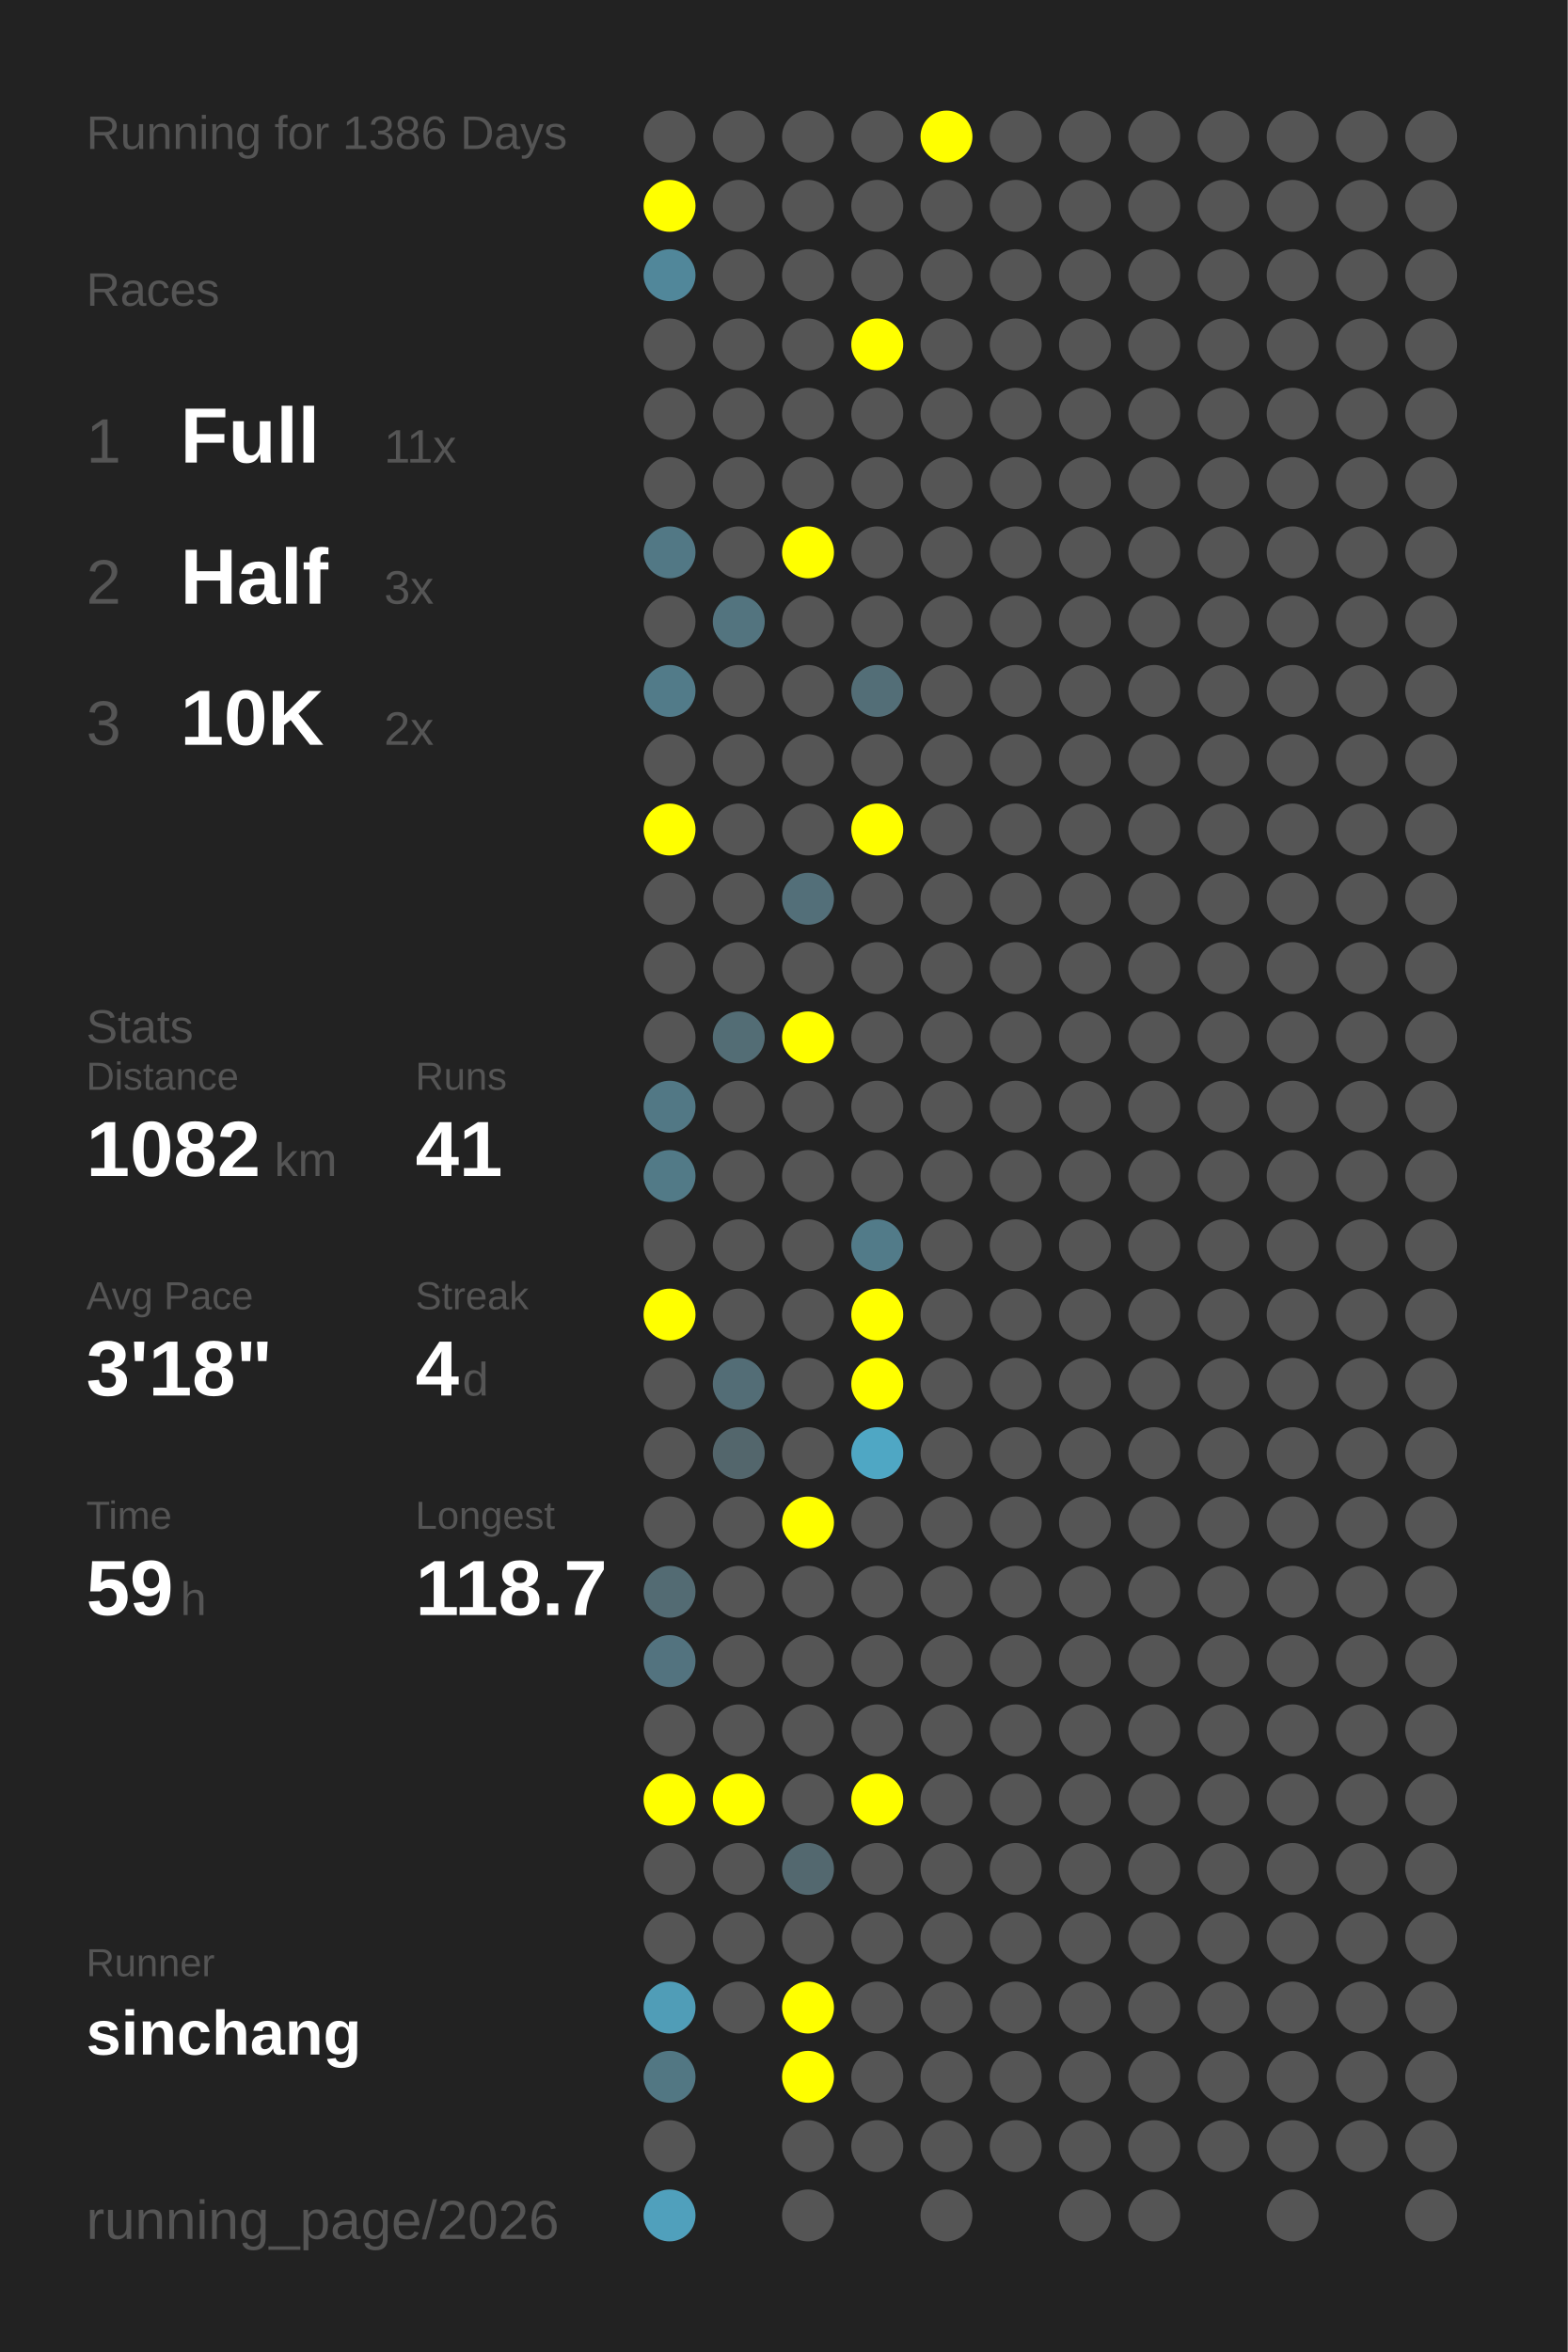
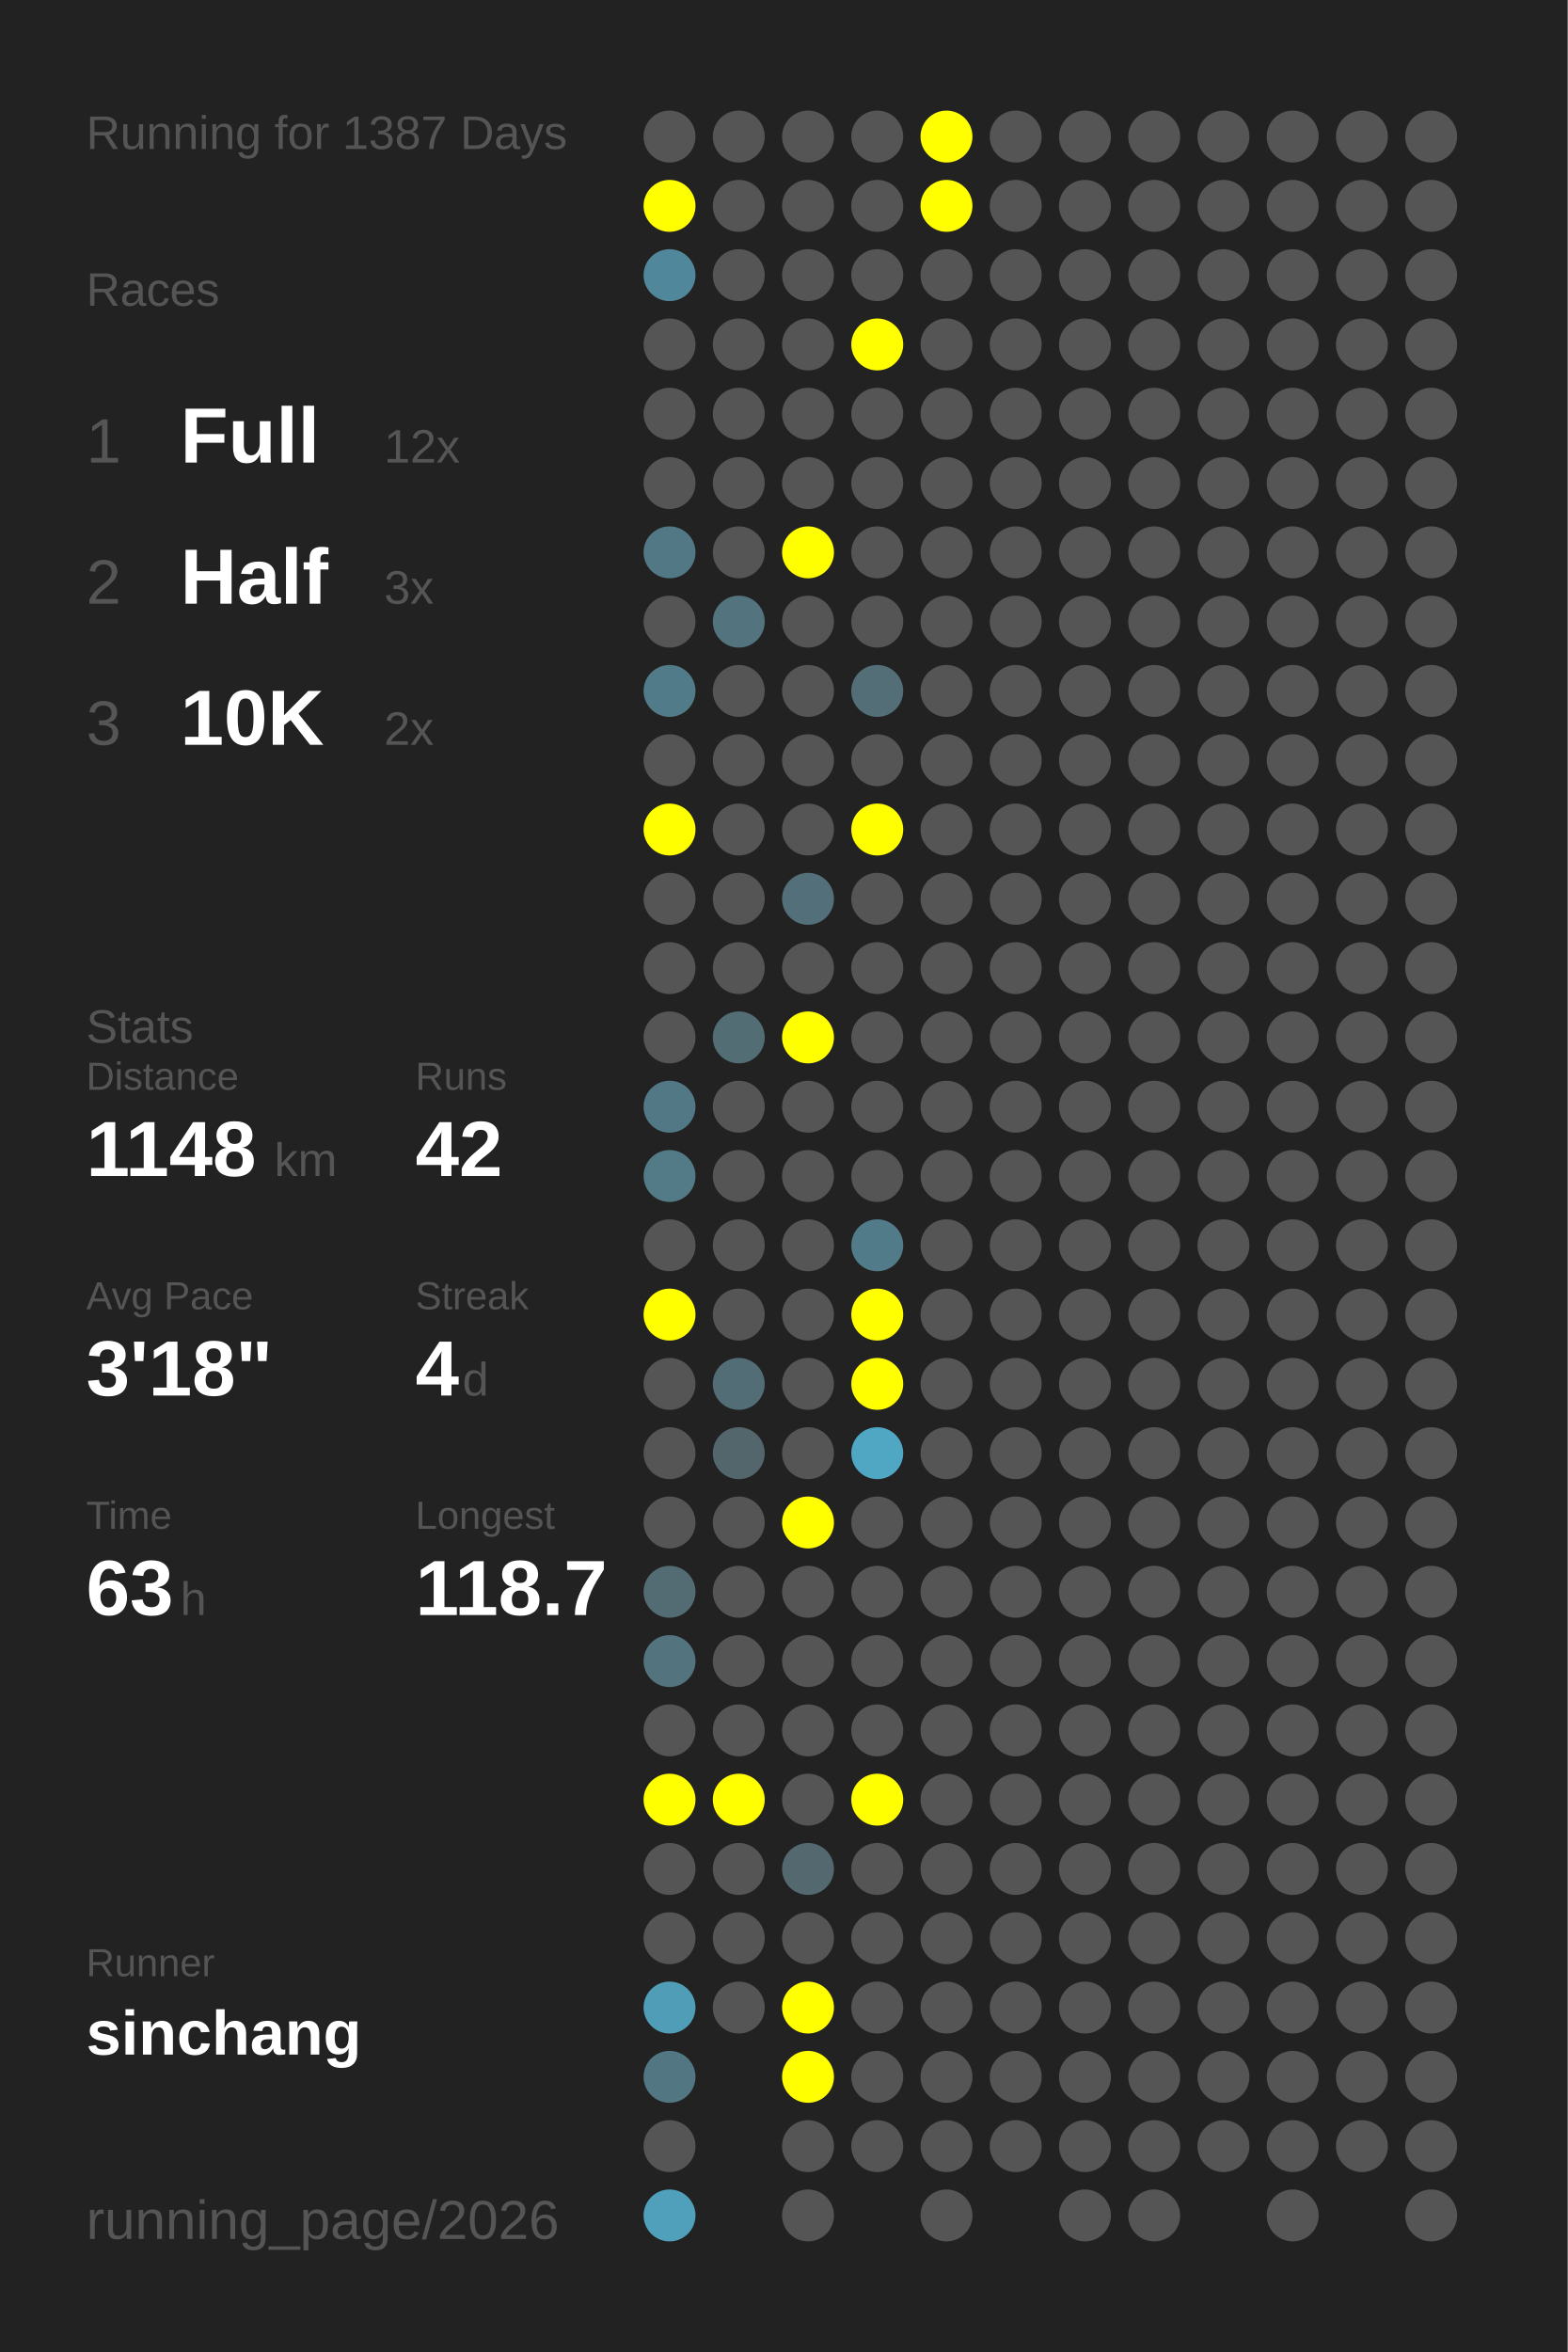
<svg xmlns="http://www.w3.org/2000/svg" baseProfile="full" height="300mm" version="1.1" viewBox="0,0,200,300" width="200mm">
  <defs />
  <rect fill="#222222" height="300" width="200" x="0" y="0" />
-   <text fill="#555555" style="font-size:6px; font-family:Arial;" x="11" y="19">Running for 1386 Days</text>
+   <text fill="#555555" style="font-size:6px; font-family:Arial;" x="11" y="19">Running for 1387 Days</text>
  <text fill="#555555" style="font-size:6px; font-family:Arial;" x="11" y="39">Races</text>
  <text fill="#555555" style="font-size:8px; font-family:Arial;" x="11" y="59">1</text>
  <text fill="#FFFFFF" style="font-size:10px; font-family:Arial; font-weight:bold;" x="23" y="59">Full</text>
-   <text fill="#555555" style="font-size:6px; font-family:Arial;" x="49" y="59">11x</text>
+   <text fill="#555555" style="font-size:6px; font-family:Arial;" x="49" y="59">12x</text>
  <text fill="#555555" style="font-size:8px; font-family:Arial;" x="11" y="77">2</text>
  <text fill="#FFFFFF" style="font-size:10px; font-family:Arial; font-weight:bold;" x="23" y="77">Half</text>
  <text fill="#555555" style="font-size:6px; font-family:Arial;" x="49" y="77">3x</text>
  <text fill="#555555" style="font-size:8px; font-family:Arial;" x="11" y="95">3</text>
  <text fill="#FFFFFF" style="font-size:10px; font-family:Arial; font-weight:bold;" x="23" y="95">10K</text>
  <text fill="#555555" style="font-size:6px; font-family:Arial;" x="49" y="95">2x</text>
  <text fill="#555555" style="font-size:6px; font-family:Arial;" x="11" y="133">Stats</text>
  <text fill="#555555" style="font-size:5px; font-family:Arial;" x="11" y="139">Distance</text>
-   <text fill="#FFFFFF" style="font-size:10px; font-family:Arial; font-weight:bold;" x="11" y="150">1082</text>
+   <text fill="#FFFFFF" style="font-size:10px; font-family:Arial; font-weight:bold;" x="11" y="150">1148</text>
  <text fill="#555555" style="font-size:6px; font-family:Arial;" x="35" y="150">km</text>
  <text fill="#555555" style="font-size:5px; font-family:Arial;" x="53" y="139">Runs</text>
-   <text fill="#FFFFFF" style="font-size:10px; font-family:Arial; font-weight:bold;" x="53" y="150">41</text>
+   <text fill="#FFFFFF" style="font-size:10px; font-family:Arial; font-weight:bold;" x="53" y="150">42</text>
  <text fill="#555555" style="font-size:5px; font-family:Arial;" x="11" y="167">Avg Pace</text>
  <text fill="#FFFFFF" style="font-size:10px; font-family:Arial; font-weight:bold;" x="11" y="178">3'18"</text>
  <text fill="#555555" style="font-size:5px; font-family:Arial;" x="53" y="167">Streak</text>
  <text fill="#FFFFFF" style="font-size:10px; font-family:Arial; font-weight:bold;" x="53" y="178">4</text>
  <text fill="#555555" style="font-size:6px; font-family:Arial;" x="59" y="178">d</text>
  <text fill="#555555" style="font-size:5px; font-family:Arial;" x="11" y="195">Time</text>
-   <text fill="#FFFFFF" style="font-size:10px; font-family:Arial; font-weight:bold;" x="11" y="206">59</text>
+   <text fill="#FFFFFF" style="font-size:10px; font-family:Arial; font-weight:bold;" x="11" y="206">63</text>
  <text fill="#555555" style="font-size:6px; font-family:Arial;" x="23" y="206">h</text>
  <text fill="#555555" style="font-size:5px; font-family:Arial;" x="53" y="195">Longest</text>
  <text fill="#FFFFFF" style="font-size:10px; font-family:Arial; font-weight:bold;" x="53" y="206">118.7</text>
  <text fill="#555555" style="font-size:5px; font-family:Arial;" x="11" y="252.065">Runner</text>
  <text fill="#FFFFFF" style="font-size:8px; font-family:Arial; font-weight:bold;" x="11" y="262.065">sinchang</text>
  <text fill="#555555" style="font-size:7px; font-family:Arial;" x="11" y="285.581">running_page/2026</text>
  <circle cx="85.417" cy="17.419" fill="#555555" r="3.312" />
  <circle cx="85.417" cy="26.258" fill="#FFFF00" r="3.312" />
  <circle cx="85.417" cy="35.097" fill="#51879a" r="3.312" />
  <circle cx="85.417" cy="43.935" fill="#555555" r="3.312" />
  <circle cx="85.417" cy="52.774" fill="#555555" r="3.312" />
  <circle cx="85.417" cy="61.613" fill="#555555" r="3.312" />
  <circle cx="85.417" cy="70.452" fill="#527885" r="3.312" />
  <circle cx="85.417" cy="79.29" fill="#555555" r="3.312" />
  <circle cx="85.417" cy="88.129" fill="#527b89" r="3.312" />
  <circle cx="85.417" cy="96.968" fill="#555555" r="3.312" />
  <circle cx="85.417" cy="105.806" fill="#FFFF00" r="3.312" />
  <circle cx="85.417" cy="114.645" fill="#555555" r="3.312" />
  <circle cx="85.417" cy="123.484" fill="#555555" r="3.312" />
  <circle cx="85.417" cy="132.323" fill="#555555" r="3.312" />
  <circle cx="85.417" cy="141.161" fill="#527885" r="3.312" />
  <circle cx="85.417" cy="150" fill="#527a87" r="3.312" />
  <circle cx="85.417" cy="158.839" fill="#555555" r="3.312" />
  <circle cx="85.417" cy="167.677" fill="#FFFF00" r="3.312" />
  <circle cx="85.417" cy="176.516" fill="#555555" r="3.312" />
  <circle cx="85.417" cy="185.355" fill="#555555" r="3.312" />
  <circle cx="85.417" cy="194.194" fill="#555555" r="3.312" />
  <circle cx="85.417" cy="203.032" fill="#536b73" r="3.312" />
  <circle cx="85.417" cy="211.871" fill="#53737f" r="3.312" />
  <circle cx="85.417" cy="220.71" fill="#555555" r="3.312" />
  <circle cx="85.417" cy="229.548" fill="#FFFF00" r="3.312" />
  <circle cx="85.417" cy="238.387" fill="#555555" r="3.312" />
  <circle cx="85.417" cy="247.226" fill="#555555" r="3.312" />
  <circle cx="85.417" cy="256.065" fill="#509db7" r="3.312" />
  <circle cx="85.417" cy="264.903" fill="#527783" r="3.312" />
  <circle cx="85.417" cy="273.742" fill="#555555" r="3.312" />
  <circle cx="85.417" cy="282.581" fill="#50a0bc" r="3.312" />
  <circle cx="94.25" cy="17.419" fill="#555555" r="3.312" />
  <circle cx="94.25" cy="26.258" fill="#555555" r="3.312" />
  <circle cx="94.25" cy="35.097" fill="#555555" r="3.312" />
  <circle cx="94.25" cy="43.935" fill="#555555" r="3.312" />
  <circle cx="94.25" cy="52.774" fill="#555555" r="3.312" />
  <circle cx="94.25" cy="61.613" fill="#555555" r="3.312" />
  <circle cx="94.25" cy="70.452" fill="#555555" r="3.312" />
  <circle cx="94.25" cy="79.29" fill="#53747f" r="3.312" />
  <circle cx="94.25" cy="88.129" fill="#555555" r="3.312" />
  <circle cx="94.25" cy="96.968" fill="#555555" r="3.312" />
  <circle cx="94.25" cy="105.806" fill="#555555" r="3.312" />
  <circle cx="94.25" cy="114.645" fill="#555555" r="3.312" />
  <circle cx="94.25" cy="123.484" fill="#555555" r="3.312" />
  <circle cx="94.25" cy="132.323" fill="#536d75" r="3.312" />
  <circle cx="94.25" cy="141.161" fill="#555555" r="3.312" />
  <circle cx="94.25" cy="150" fill="#555555" r="3.312" />
  <circle cx="94.25" cy="158.839" fill="#555555" r="3.312" />
  <circle cx="94.25" cy="167.677" fill="#555555" r="3.312" />
  <circle cx="94.25" cy="176.516" fill="#536d76" r="3.312" />
  <circle cx="94.25" cy="185.355" fill="#53666c" r="3.312" />
  <circle cx="94.25" cy="194.194" fill="#555555" r="3.312" />
  <circle cx="94.25" cy="203.032" fill="#555555" r="3.312" />
  <circle cx="94.25" cy="211.871" fill="#555555" r="3.312" />
  <circle cx="94.25" cy="220.71" fill="#555555" r="3.312" />
  <circle cx="94.25" cy="229.548" fill="#FFFF00" r="3.312" />
  <circle cx="94.25" cy="238.387" fill="#555555" r="3.312" />
  <circle cx="94.25" cy="247.226" fill="#555555" r="3.312" />
  <circle cx="94.25" cy="256.065" fill="#555555" r="3.312" />
  <circle cx="103.083" cy="17.419" fill="#555555" r="3.312" />
  <circle cx="103.083" cy="26.258" fill="#555555" r="3.312" />
  <circle cx="103.083" cy="35.097" fill="#555555" r="3.312" />
  <circle cx="103.083" cy="43.935" fill="#555555" r="3.312" />
  <circle cx="103.083" cy="52.774" fill="#555555" r="3.312" />
  <circle cx="103.083" cy="61.613" fill="#555555" r="3.312" />
  <circle cx="103.083" cy="70.452" fill="#FFFF00" r="3.312" />
  <circle cx="103.083" cy="79.29" fill="#555555" r="3.312" />
  <circle cx="103.083" cy="88.129" fill="#555555" r="3.312" />
  <circle cx="103.083" cy="96.968" fill="#555555" r="3.312" />
  <circle cx="103.083" cy="105.806" fill="#555555" r="3.312" />
  <circle cx="103.083" cy="114.645" fill="#536f79" r="3.312" />
  <circle cx="103.083" cy="123.484" fill="#555555" r="3.312" />
  <circle cx="103.083" cy="132.323" fill="#FFFF00" r="3.312" />
  <circle cx="103.083" cy="141.161" fill="#555555" r="3.312" />
  <circle cx="103.083" cy="150" fill="#555555" r="3.312" />
  <circle cx="103.083" cy="158.839" fill="#555555" r="3.312" />
  <circle cx="103.083" cy="167.677" fill="#555555" r="3.312" />
  <circle cx="103.083" cy="176.516" fill="#555555" r="3.312" />
  <circle cx="103.083" cy="185.355" fill="#555555" r="3.312" />
  <circle cx="103.083" cy="194.194" fill="#FFFF00" r="3.312" />
  <circle cx="103.083" cy="203.032" fill="#555555" r="3.312" />
  <circle cx="103.083" cy="211.871" fill="#555555" r="3.312" />
  <circle cx="103.083" cy="220.71" fill="#555555" r="3.312" />
  <circle cx="103.083" cy="229.548" fill="#555555" r="3.312" />
  <circle cx="103.083" cy="238.387" fill="#53686f" r="3.312" />
  <circle cx="103.083" cy="247.226" fill="#555555" r="3.312" />
  <circle cx="103.083" cy="256.065" fill="#FFFF00" r="3.312" />
  <circle cx="103.083" cy="264.903" fill="#FFFF00" r="3.312" />
  <circle cx="103.083" cy="273.742" fill="#555555" r="3.312" />
  <circle cx="103.083" cy="282.581" fill="#555555" r="3.312" />
  <circle cx="111.917" cy="17.419" fill="#555555" r="3.312" />
  <circle cx="111.917" cy="26.258" fill="#555555" r="3.312" />
  <circle cx="111.917" cy="35.097" fill="#555555" r="3.312" />
  <circle cx="111.917" cy="43.935" fill="#FFFF00" r="3.312" />
  <circle cx="111.917" cy="52.774" fill="#555555" r="3.312" />
  <circle cx="111.917" cy="61.613" fill="#555555" r="3.312" />
  <circle cx="111.917" cy="70.452" fill="#555555" r="3.312" />
  <circle cx="111.917" cy="79.29" fill="#555555" r="3.312" />
  <circle cx="111.917" cy="88.129" fill="#536e77" r="3.312" />
  <circle cx="111.917" cy="96.968" fill="#555555" r="3.312" />
  <circle cx="111.917" cy="105.806" fill="#FFFF00" r="3.312" />
  <circle cx="111.917" cy="114.645" fill="#555555" r="3.312" />
  <circle cx="111.917" cy="123.484" fill="#555555" r="3.312" />
  <circle cx="111.917" cy="132.323" fill="#555555" r="3.312" />
  <circle cx="111.917" cy="141.161" fill="#555555" r="3.312" />
  <circle cx="111.917" cy="150" fill="#555555" r="3.312" />
  <circle cx="111.917" cy="158.839" fill="#527b89" r="3.312" />
  <circle cx="111.917" cy="167.677" fill="#FFFF00" r="3.312" />
  <circle cx="111.917" cy="176.516" fill="#FFFF00" r="3.312" />
  <circle cx="111.917" cy="185.355" fill="#4fa7c4" r="3.312" />
  <circle cx="111.917" cy="194.194" fill="#555555" r="3.312" />
  <circle cx="111.917" cy="203.032" fill="#555555" r="3.312" />
  <circle cx="111.917" cy="211.871" fill="#555555" r="3.312" />
  <circle cx="111.917" cy="220.71" fill="#555555" r="3.312" />
  <circle cx="111.917" cy="229.548" fill="#FFFF00" r="3.312" />
  <circle cx="111.917" cy="238.387" fill="#555555" r="3.312" />
  <circle cx="111.917" cy="247.226" fill="#555555" r="3.312" />
  <circle cx="111.917" cy="256.065" fill="#555555" r="3.312" />
  <circle cx="111.917" cy="264.903" fill="#555555" r="3.312" />
  <circle cx="111.917" cy="273.742" fill="#555555" r="3.312" />
  <circle cx="120.75" cy="17.419" fill="#FFFF00" r="3.312" />
-   <circle cx="120.75" cy="26.258" fill="#555555" r="3.312" />
+   <circle cx="120.75" cy="26.258" fill="#FFFF00" r="3.312" />
  <circle cx="120.75" cy="35.097" fill="#555555" r="3.312" />
  <circle cx="120.75" cy="43.935" fill="#555555" r="3.312" />
  <circle cx="120.75" cy="52.774" fill="#555555" r="3.312" />
  <circle cx="120.75" cy="61.613" fill="#555555" r="3.312" />
  <circle cx="120.75" cy="70.452" fill="#555555" r="3.312" />
  <circle cx="120.75" cy="79.29" fill="#555555" r="3.312" />
  <circle cx="120.75" cy="88.129" fill="#555555" r="3.312" />
  <circle cx="120.75" cy="96.968" fill="#555555" r="3.312" />
  <circle cx="120.75" cy="105.806" fill="#555555" r="3.312" />
  <circle cx="120.75" cy="114.645" fill="#555555" r="3.312" />
  <circle cx="120.75" cy="123.484" fill="#555555" r="3.312" />
  <circle cx="120.75" cy="132.323" fill="#555555" r="3.312" />
  <circle cx="120.75" cy="141.161" fill="#555555" r="3.312" />
  <circle cx="120.75" cy="150" fill="#555555" r="3.312" />
  <circle cx="120.75" cy="158.839" fill="#555555" r="3.312" />
  <circle cx="120.75" cy="167.677" fill="#555555" r="3.312" />
  <circle cx="120.75" cy="176.516" fill="#555555" r="3.312" />
  <circle cx="120.75" cy="185.355" fill="#555555" r="3.312" />
  <circle cx="120.75" cy="194.194" fill="#555555" r="3.312" />
  <circle cx="120.75" cy="203.032" fill="#555555" r="3.312" />
  <circle cx="120.75" cy="211.871" fill="#555555" r="3.312" />
  <circle cx="120.75" cy="220.71" fill="#555555" r="3.312" />
  <circle cx="120.75" cy="229.548" fill="#555555" r="3.312" />
  <circle cx="120.75" cy="238.387" fill="#555555" r="3.312" />
  <circle cx="120.75" cy="247.226" fill="#555555" r="3.312" />
  <circle cx="120.75" cy="256.065" fill="#555555" r="3.312" />
  <circle cx="120.75" cy="264.903" fill="#555555" r="3.312" />
  <circle cx="120.75" cy="273.742" fill="#555555" r="3.312" />
  <circle cx="120.75" cy="282.581" fill="#555555" r="3.312" />
  <circle cx="129.583" cy="17.419" fill="#555555" r="3.312" />
  <circle cx="129.583" cy="26.258" fill="#555555" r="3.312" />
  <circle cx="129.583" cy="35.097" fill="#555555" r="3.312" />
  <circle cx="129.583" cy="43.935" fill="#555555" r="3.312" />
  <circle cx="129.583" cy="52.774" fill="#555555" r="3.312" />
  <circle cx="129.583" cy="61.613" fill="#555555" r="3.312" />
  <circle cx="129.583" cy="70.452" fill="#555555" r="3.312" />
  <circle cx="129.583" cy="79.29" fill="#555555" r="3.312" />
  <circle cx="129.583" cy="88.129" fill="#555555" r="3.312" />
  <circle cx="129.583" cy="96.968" fill="#555555" r="3.312" />
  <circle cx="129.583" cy="105.806" fill="#555555" r="3.312" />
  <circle cx="129.583" cy="114.645" fill="#555555" r="3.312" />
  <circle cx="129.583" cy="123.484" fill="#555555" r="3.312" />
  <circle cx="129.583" cy="132.323" fill="#555555" r="3.312" />
  <circle cx="129.583" cy="141.161" fill="#555555" r="3.312" />
  <circle cx="129.583" cy="150" fill="#555555" r="3.312" />
  <circle cx="129.583" cy="158.839" fill="#555555" r="3.312" />
  <circle cx="129.583" cy="167.677" fill="#555555" r="3.312" />
  <circle cx="129.583" cy="176.516" fill="#555555" r="3.312" />
  <circle cx="129.583" cy="185.355" fill="#555555" r="3.312" />
  <circle cx="129.583" cy="194.194" fill="#555555" r="3.312" />
  <circle cx="129.583" cy="203.032" fill="#555555" r="3.312" />
  <circle cx="129.583" cy="211.871" fill="#555555" r="3.312" />
  <circle cx="129.583" cy="220.71" fill="#555555" r="3.312" />
  <circle cx="129.583" cy="229.548" fill="#555555" r="3.312" />
  <circle cx="129.583" cy="238.387" fill="#555555" r="3.312" />
  <circle cx="129.583" cy="247.226" fill="#555555" r="3.312" />
  <circle cx="129.583" cy="256.065" fill="#555555" r="3.312" />
  <circle cx="129.583" cy="264.903" fill="#555555" r="3.312" />
  <circle cx="129.583" cy="273.742" fill="#555555" r="3.312" />
  <circle cx="138.417" cy="17.419" fill="#555555" r="3.312" />
  <circle cx="138.417" cy="26.258" fill="#555555" r="3.312" />
  <circle cx="138.417" cy="35.097" fill="#555555" r="3.312" />
  <circle cx="138.417" cy="43.935" fill="#555555" r="3.312" />
  <circle cx="138.417" cy="52.774" fill="#555555" r="3.312" />
  <circle cx="138.417" cy="61.613" fill="#555555" r="3.312" />
  <circle cx="138.417" cy="70.452" fill="#555555" r="3.312" />
  <circle cx="138.417" cy="79.29" fill="#555555" r="3.312" />
  <circle cx="138.417" cy="88.129" fill="#555555" r="3.312" />
  <circle cx="138.417" cy="96.968" fill="#555555" r="3.312" />
  <circle cx="138.417" cy="105.806" fill="#555555" r="3.312" />
  <circle cx="138.417" cy="114.645" fill="#555555" r="3.312" />
  <circle cx="138.417" cy="123.484" fill="#555555" r="3.312" />
  <circle cx="138.417" cy="132.323" fill="#555555" r="3.312" />
  <circle cx="138.417" cy="141.161" fill="#555555" r="3.312" />
  <circle cx="138.417" cy="150" fill="#555555" r="3.312" />
  <circle cx="138.417" cy="158.839" fill="#555555" r="3.312" />
  <circle cx="138.417" cy="167.677" fill="#555555" r="3.312" />
  <circle cx="138.417" cy="176.516" fill="#555555" r="3.312" />
  <circle cx="138.417" cy="185.355" fill="#555555" r="3.312" />
  <circle cx="138.417" cy="194.194" fill="#555555" r="3.312" />
  <circle cx="138.417" cy="203.032" fill="#555555" r="3.312" />
  <circle cx="138.417" cy="211.871" fill="#555555" r="3.312" />
  <circle cx="138.417" cy="220.71" fill="#555555" r="3.312" />
  <circle cx="138.417" cy="229.548" fill="#555555" r="3.312" />
  <circle cx="138.417" cy="238.387" fill="#555555" r="3.312" />
  <circle cx="138.417" cy="247.226" fill="#555555" r="3.312" />
  <circle cx="138.417" cy="256.065" fill="#555555" r="3.312" />
  <circle cx="138.417" cy="264.903" fill="#555555" r="3.312" />
  <circle cx="138.417" cy="273.742" fill="#555555" r="3.312" />
  <circle cx="138.417" cy="282.581" fill="#555555" r="3.312" />
  <circle cx="147.25" cy="17.419" fill="#555555" r="3.312" />
  <circle cx="147.25" cy="26.258" fill="#555555" r="3.312" />
  <circle cx="147.25" cy="35.097" fill="#555555" r="3.312" />
  <circle cx="147.25" cy="43.935" fill="#555555" r="3.312" />
  <circle cx="147.25" cy="52.774" fill="#555555" r="3.312" />
  <circle cx="147.25" cy="61.613" fill="#555555" r="3.312" />
  <circle cx="147.25" cy="70.452" fill="#555555" r="3.312" />
  <circle cx="147.25" cy="79.29" fill="#555555" r="3.312" />
  <circle cx="147.25" cy="88.129" fill="#555555" r="3.312" />
  <circle cx="147.25" cy="96.968" fill="#555555" r="3.312" />
  <circle cx="147.25" cy="105.806" fill="#555555" r="3.312" />
  <circle cx="147.25" cy="114.645" fill="#555555" r="3.312" />
  <circle cx="147.25" cy="123.484" fill="#555555" r="3.312" />
  <circle cx="147.25" cy="132.323" fill="#555555" r="3.312" />
  <circle cx="147.25" cy="141.161" fill="#555555" r="3.312" />
  <circle cx="147.25" cy="150" fill="#555555" r="3.312" />
  <circle cx="147.25" cy="158.839" fill="#555555" r="3.312" />
  <circle cx="147.25" cy="167.677" fill="#555555" r="3.312" />
  <circle cx="147.25" cy="176.516" fill="#555555" r="3.312" />
  <circle cx="147.25" cy="185.355" fill="#555555" r="3.312" />
  <circle cx="147.25" cy="194.194" fill="#555555" r="3.312" />
  <circle cx="147.25" cy="203.032" fill="#555555" r="3.312" />
  <circle cx="147.25" cy="211.871" fill="#555555" r="3.312" />
  <circle cx="147.25" cy="220.71" fill="#555555" r="3.312" />
  <circle cx="147.25" cy="229.548" fill="#555555" r="3.312" />
  <circle cx="147.25" cy="238.387" fill="#555555" r="3.312" />
  <circle cx="147.25" cy="247.226" fill="#555555" r="3.312" />
  <circle cx="147.25" cy="256.065" fill="#555555" r="3.312" />
  <circle cx="147.25" cy="264.903" fill="#555555" r="3.312" />
  <circle cx="147.25" cy="273.742" fill="#555555" r="3.312" />
  <circle cx="147.25" cy="282.581" fill="#555555" r="3.312" />
  <circle cx="156.083" cy="17.419" fill="#555555" r="3.312" />
  <circle cx="156.083" cy="26.258" fill="#555555" r="3.312" />
  <circle cx="156.083" cy="35.097" fill="#555555" r="3.312" />
  <circle cx="156.083" cy="43.935" fill="#555555" r="3.312" />
  <circle cx="156.083" cy="52.774" fill="#555555" r="3.312" />
  <circle cx="156.083" cy="61.613" fill="#555555" r="3.312" />
  <circle cx="156.083" cy="70.452" fill="#555555" r="3.312" />
  <circle cx="156.083" cy="79.29" fill="#555555" r="3.312" />
  <circle cx="156.083" cy="88.129" fill="#555555" r="3.312" />
  <circle cx="156.083" cy="96.968" fill="#555555" r="3.312" />
  <circle cx="156.083" cy="105.806" fill="#555555" r="3.312" />
  <circle cx="156.083" cy="114.645" fill="#555555" r="3.312" />
  <circle cx="156.083" cy="123.484" fill="#555555" r="3.312" />
  <circle cx="156.083" cy="132.323" fill="#555555" r="3.312" />
  <circle cx="156.083" cy="141.161" fill="#555555" r="3.312" />
  <circle cx="156.083" cy="150" fill="#555555" r="3.312" />
  <circle cx="156.083" cy="158.839" fill="#555555" r="3.312" />
  <circle cx="156.083" cy="167.677" fill="#555555" r="3.312" />
  <circle cx="156.083" cy="176.516" fill="#555555" r="3.312" />
  <circle cx="156.083" cy="185.355" fill="#555555" r="3.312" />
  <circle cx="156.083" cy="194.194" fill="#555555" r="3.312" />
  <circle cx="156.083" cy="203.032" fill="#555555" r="3.312" />
  <circle cx="156.083" cy="211.871" fill="#555555" r="3.312" />
  <circle cx="156.083" cy="220.71" fill="#555555" r="3.312" />
  <circle cx="156.083" cy="229.548" fill="#555555" r="3.312" />
  <circle cx="156.083" cy="238.387" fill="#555555" r="3.312" />
  <circle cx="156.083" cy="247.226" fill="#555555" r="3.312" />
  <circle cx="156.083" cy="256.065" fill="#555555" r="3.312" />
  <circle cx="156.083" cy="264.903" fill="#555555" r="3.312" />
  <circle cx="156.083" cy="273.742" fill="#555555" r="3.312" />
  <circle cx="164.917" cy="17.419" fill="#555555" r="3.312" />
  <circle cx="164.917" cy="26.258" fill="#555555" r="3.312" />
  <circle cx="164.917" cy="35.097" fill="#555555" r="3.312" />
  <circle cx="164.917" cy="43.935" fill="#555555" r="3.312" />
  <circle cx="164.917" cy="52.774" fill="#555555" r="3.312" />
  <circle cx="164.917" cy="61.613" fill="#555555" r="3.312" />
  <circle cx="164.917" cy="70.452" fill="#555555" r="3.312" />
  <circle cx="164.917" cy="79.29" fill="#555555" r="3.312" />
  <circle cx="164.917" cy="88.129" fill="#555555" r="3.312" />
  <circle cx="164.917" cy="96.968" fill="#555555" r="3.312" />
  <circle cx="164.917" cy="105.806" fill="#555555" r="3.312" />
  <circle cx="164.917" cy="114.645" fill="#555555" r="3.312" />
  <circle cx="164.917" cy="123.484" fill="#555555" r="3.312" />
  <circle cx="164.917" cy="132.323" fill="#555555" r="3.312" />
  <circle cx="164.917" cy="141.161" fill="#555555" r="3.312" />
  <circle cx="164.917" cy="150" fill="#555555" r="3.312" />
  <circle cx="164.917" cy="158.839" fill="#555555" r="3.312" />
  <circle cx="164.917" cy="167.677" fill="#555555" r="3.312" />
  <circle cx="164.917" cy="176.516" fill="#555555" r="3.312" />
  <circle cx="164.917" cy="185.355" fill="#555555" r="3.312" />
  <circle cx="164.917" cy="194.194" fill="#555555" r="3.312" />
  <circle cx="164.917" cy="203.032" fill="#555555" r="3.312" />
  <circle cx="164.917" cy="211.871" fill="#555555" r="3.312" />
  <circle cx="164.917" cy="220.71" fill="#555555" r="3.312" />
  <circle cx="164.917" cy="229.548" fill="#555555" r="3.312" />
  <circle cx="164.917" cy="238.387" fill="#555555" r="3.312" />
  <circle cx="164.917" cy="247.226" fill="#555555" r="3.312" />
  <circle cx="164.917" cy="256.065" fill="#555555" r="3.312" />
  <circle cx="164.917" cy="264.903" fill="#555555" r="3.312" />
  <circle cx="164.917" cy="273.742" fill="#555555" r="3.312" />
  <circle cx="164.917" cy="282.581" fill="#555555" r="3.312" />
  <circle cx="173.75" cy="17.419" fill="#555555" r="3.312" />
  <circle cx="173.75" cy="26.258" fill="#555555" r="3.312" />
  <circle cx="173.75" cy="35.097" fill="#555555" r="3.312" />
  <circle cx="173.75" cy="43.935" fill="#555555" r="3.312" />
  <circle cx="173.75" cy="52.774" fill="#555555" r="3.312" />
  <circle cx="173.75" cy="61.613" fill="#555555" r="3.312" />
  <circle cx="173.75" cy="70.452" fill="#555555" r="3.312" />
  <circle cx="173.75" cy="79.29" fill="#555555" r="3.312" />
  <circle cx="173.75" cy="88.129" fill="#555555" r="3.312" />
  <circle cx="173.75" cy="96.968" fill="#555555" r="3.312" />
  <circle cx="173.75" cy="105.806" fill="#555555" r="3.312" />
  <circle cx="173.75" cy="114.645" fill="#555555" r="3.312" />
  <circle cx="173.75" cy="123.484" fill="#555555" r="3.312" />
  <circle cx="173.75" cy="132.323" fill="#555555" r="3.312" />
  <circle cx="173.75" cy="141.161" fill="#555555" r="3.312" />
  <circle cx="173.75" cy="150" fill="#555555" r="3.312" />
  <circle cx="173.75" cy="158.839" fill="#555555" r="3.312" />
  <circle cx="173.75" cy="167.677" fill="#555555" r="3.312" />
  <circle cx="173.75" cy="176.516" fill="#555555" r="3.312" />
  <circle cx="173.75" cy="185.355" fill="#555555" r="3.312" />
  <circle cx="173.75" cy="194.194" fill="#555555" r="3.312" />
  <circle cx="173.75" cy="203.032" fill="#555555" r="3.312" />
  <circle cx="173.75" cy="211.871" fill="#555555" r="3.312" />
  <circle cx="173.75" cy="220.71" fill="#555555" r="3.312" />
  <circle cx="173.75" cy="229.548" fill="#555555" r="3.312" />
  <circle cx="173.75" cy="238.387" fill="#555555" r="3.312" />
  <circle cx="173.75" cy="247.226" fill="#555555" r="3.312" />
  <circle cx="173.75" cy="256.065" fill="#555555" r="3.312" />
  <circle cx="173.75" cy="264.903" fill="#555555" r="3.312" />
  <circle cx="173.75" cy="273.742" fill="#555555" r="3.312" />
  <circle cx="182.583" cy="17.419" fill="#555555" r="3.312" />
  <circle cx="182.583" cy="26.258" fill="#555555" r="3.312" />
  <circle cx="182.583" cy="35.097" fill="#555555" r="3.312" />
  <circle cx="182.583" cy="43.935" fill="#555555" r="3.312" />
  <circle cx="182.583" cy="52.774" fill="#555555" r="3.312" />
  <circle cx="182.583" cy="61.613" fill="#555555" r="3.312" />
  <circle cx="182.583" cy="70.452" fill="#555555" r="3.312" />
  <circle cx="182.583" cy="79.29" fill="#555555" r="3.312" />
  <circle cx="182.583" cy="88.129" fill="#555555" r="3.312" />
  <circle cx="182.583" cy="96.968" fill="#555555" r="3.312" />
  <circle cx="182.583" cy="105.806" fill="#555555" r="3.312" />
  <circle cx="182.583" cy="114.645" fill="#555555" r="3.312" />
  <circle cx="182.583" cy="123.484" fill="#555555" r="3.312" />
  <circle cx="182.583" cy="132.323" fill="#555555" r="3.312" />
  <circle cx="182.583" cy="141.161" fill="#555555" r="3.312" />
  <circle cx="182.583" cy="150" fill="#555555" r="3.312" />
  <circle cx="182.583" cy="158.839" fill="#555555" r="3.312" />
  <circle cx="182.583" cy="167.677" fill="#555555" r="3.312" />
  <circle cx="182.583" cy="176.516" fill="#555555" r="3.312" />
  <circle cx="182.583" cy="185.355" fill="#555555" r="3.312" />
  <circle cx="182.583" cy="194.194" fill="#555555" r="3.312" />
  <circle cx="182.583" cy="203.032" fill="#555555" r="3.312" />
  <circle cx="182.583" cy="211.871" fill="#555555" r="3.312" />
  <circle cx="182.583" cy="220.71" fill="#555555" r="3.312" />
  <circle cx="182.583" cy="229.548" fill="#555555" r="3.312" />
  <circle cx="182.583" cy="238.387" fill="#555555" r="3.312" />
  <circle cx="182.583" cy="247.226" fill="#555555" r="3.312" />
  <circle cx="182.583" cy="256.065" fill="#555555" r="3.312" />
  <circle cx="182.583" cy="264.903" fill="#555555" r="3.312" />
  <circle cx="182.583" cy="273.742" fill="#555555" r="3.312" />
  <circle cx="182.583" cy="282.581" fill="#555555" r="3.312" />
</svg>
